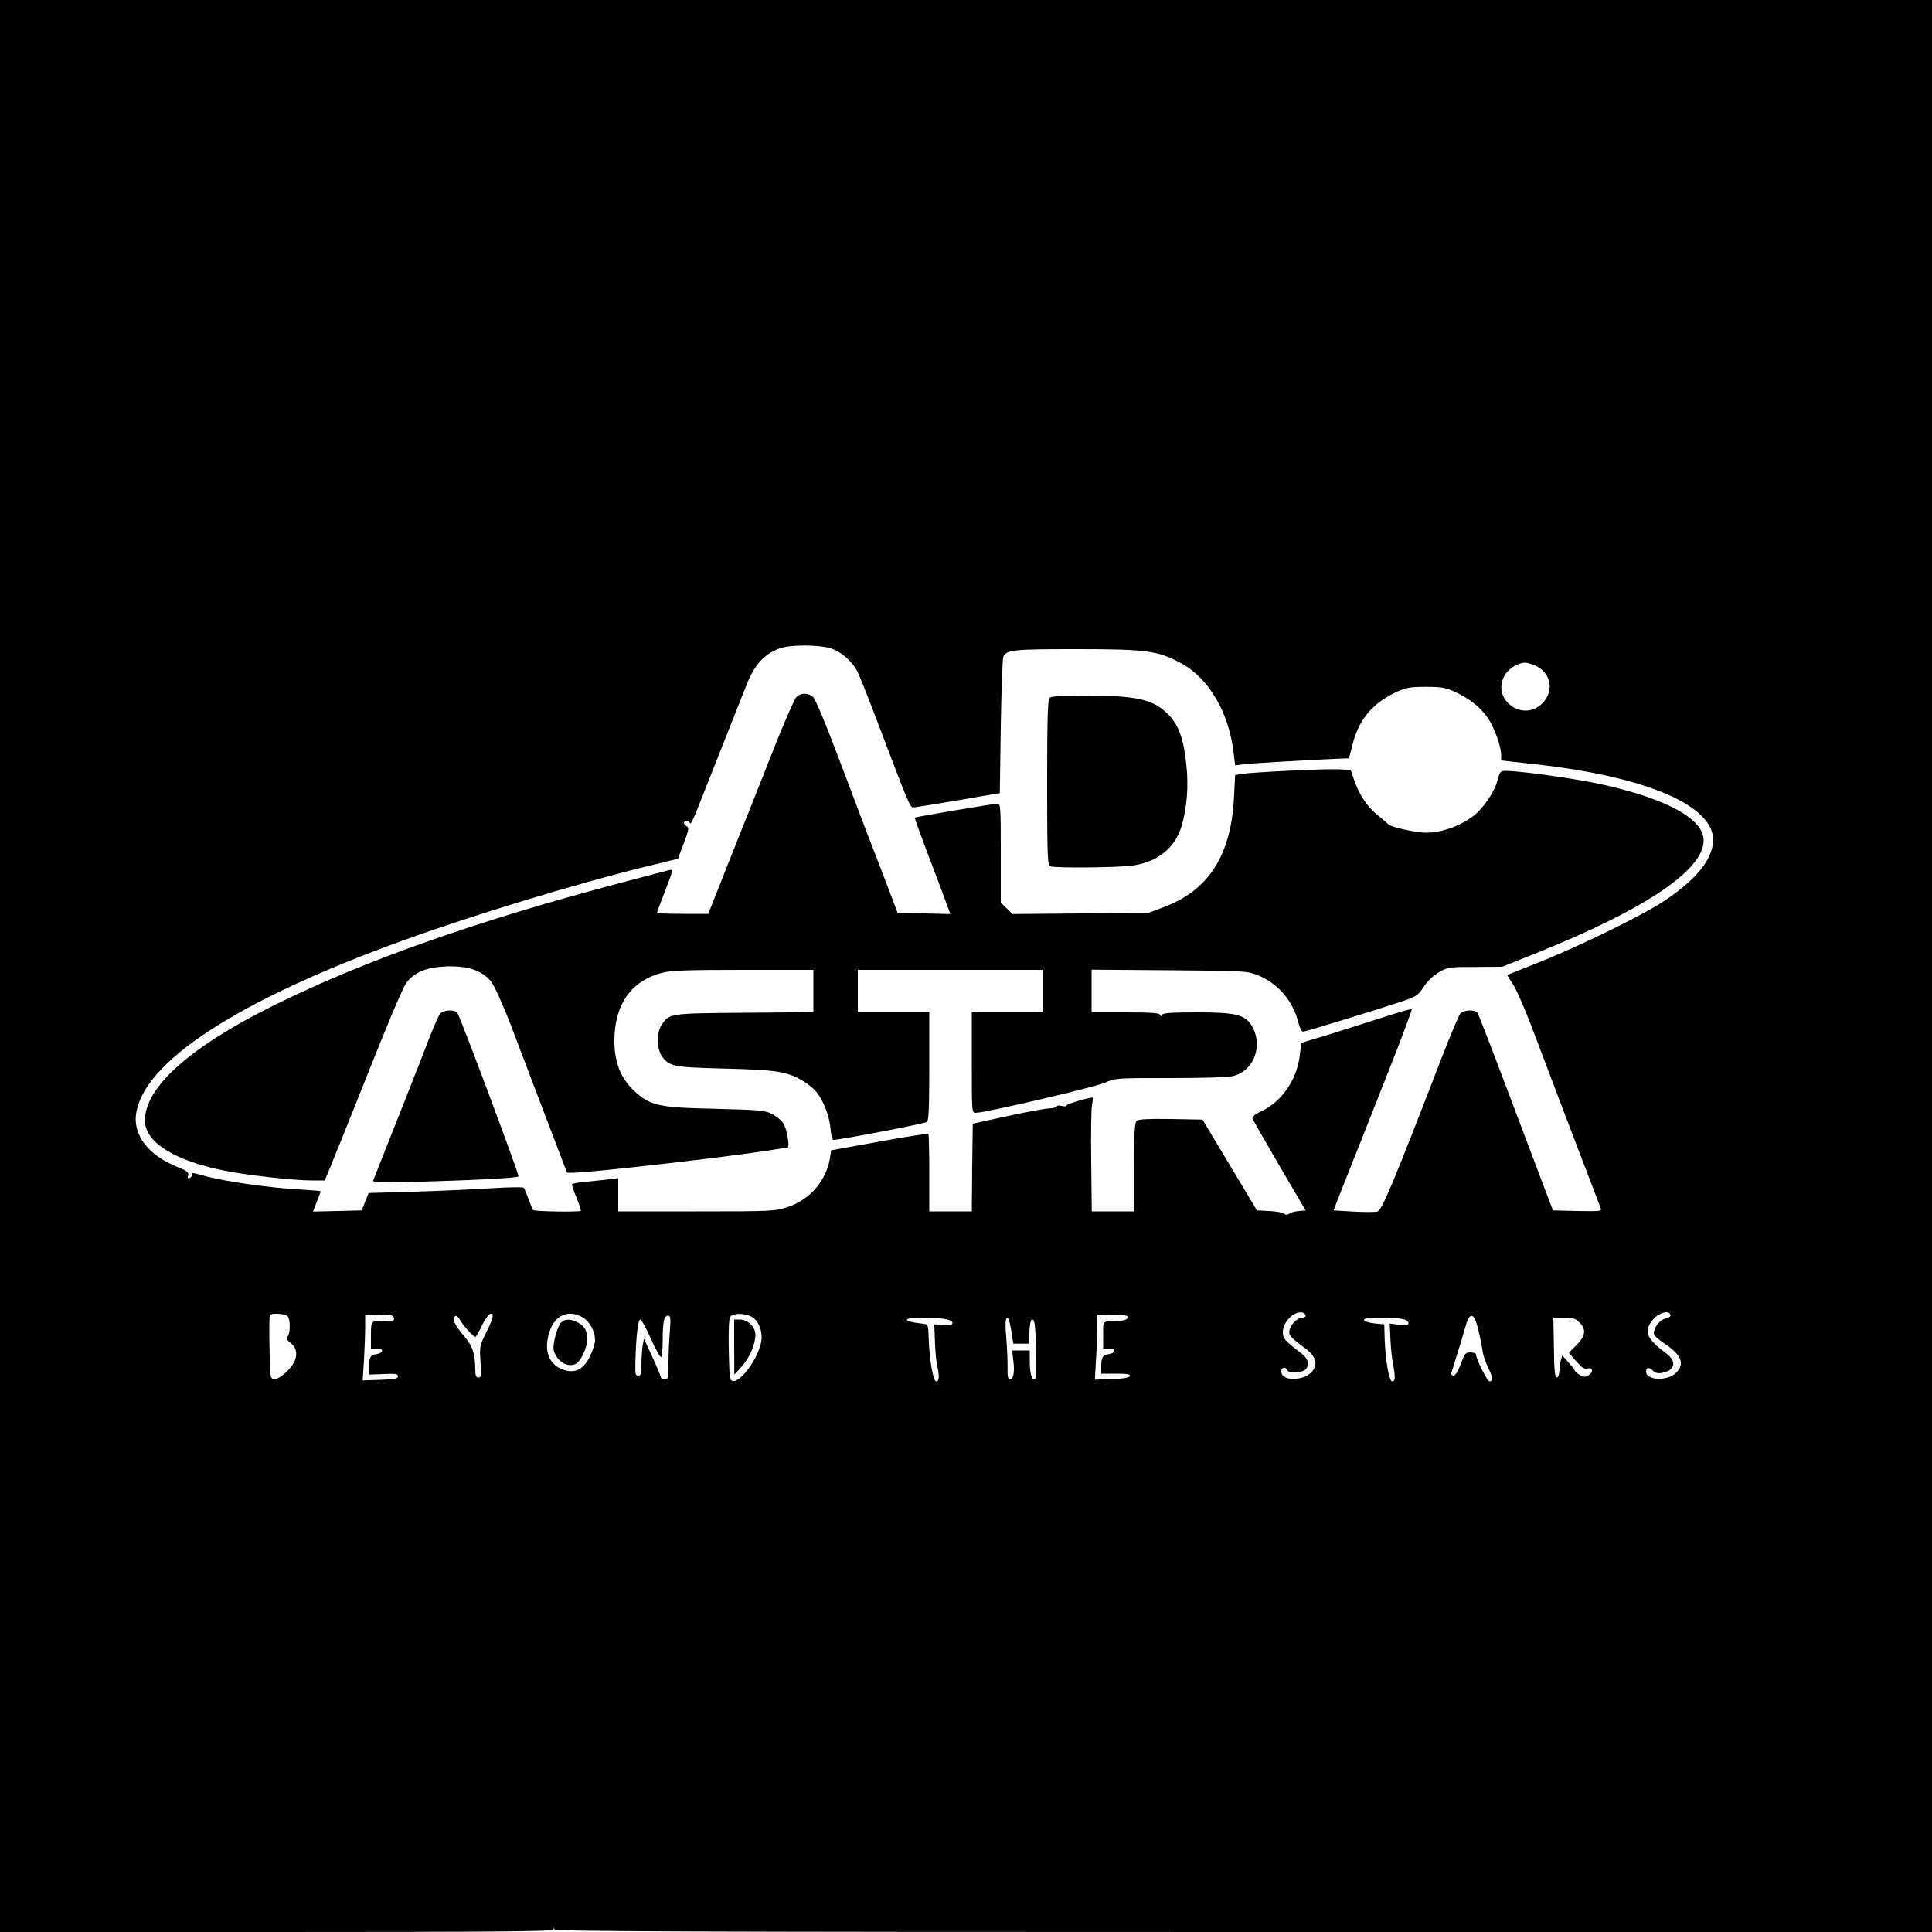
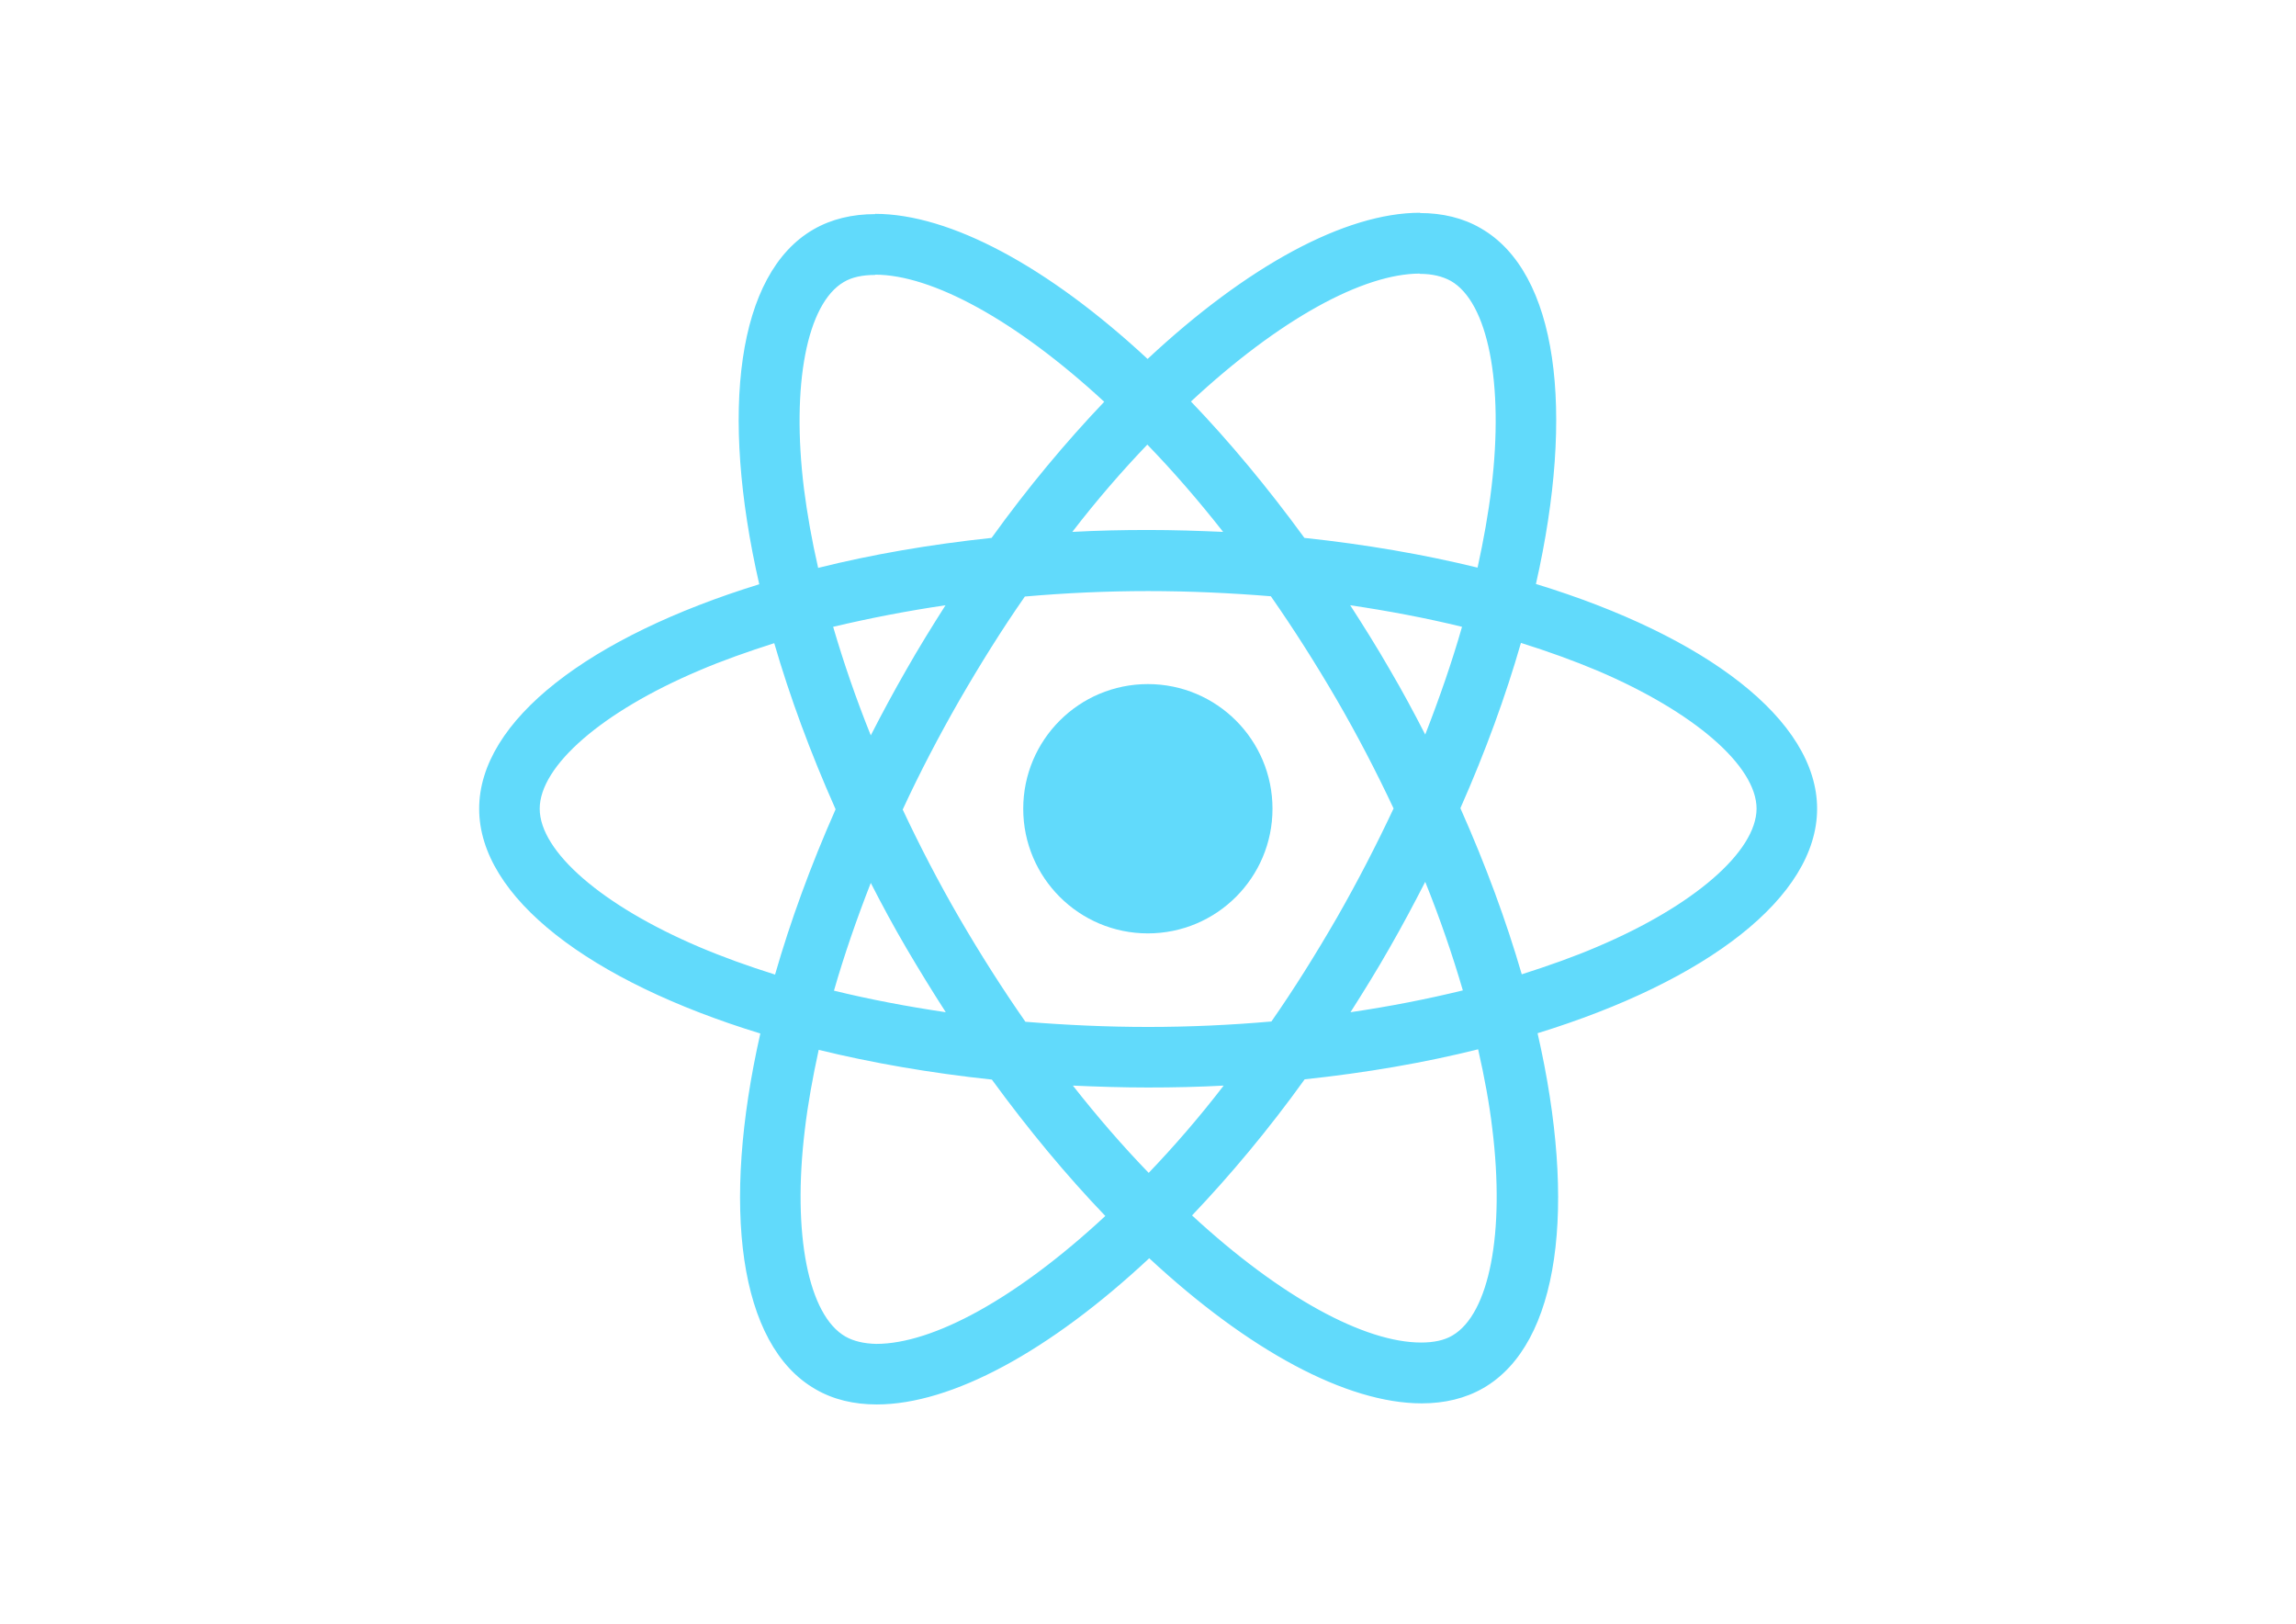
- <svg xmlns="http://www.w3.org/2000/svg" version="1.0" width="1000pt" height="1000pt" viewBox="0 0 1000 1000" preserveAspectRatio="xMidYMid meet">
-   <g transform="translate(0,1000) scale(0.1,-0.1)" fill="#000000" stroke="none">
-     <path d="M0 5000 l0 -5000 1429 0 c1134 0 1430 3 1434 12 4 10 6 10 6 1 1 -10 721 -13 3566 -13 l3565 0 0 5000 0 5000 -5000 0 -5000 0 0 -5000z m4297 1645 c56 -17 113 -66 142 -123 10 -20 58 -140 106 -267 159 -419 165 -435 183 -434 9 0 114 17 232 37 l215 37 5 345 c3 190 9 352 13 361 18 36 52 39 381 39 360 0 417 -8 536 -71 147 -78 252 -257 276 -471 l7 -60 41 6 c38 5 350 23 490 29 l58 2 19 72 c32 129 103 213 226 271 50 23 71 27 153 27 82 0 103 -4 153 -27 76 -36 130 -79 169 -136 33 -48 68 -146 68 -191 l0 -27 161 -18 c603 -65 961 -223 935 -413 -13 -95 -93 -189 -250 -295 -113 -75 -439 -235 -651 -319 -88 -35 -161 -64 -163 -65 -2 -1 11 -21 27 -45 17 -24 59 -120 95 -214 66 -175 348 -916 361 -948 7 -16 -1 -17 -120 -15 l-127 3 -19 50 c-11 28 -97 255 -191 505 -94 250 -175 461 -181 468 -14 18 -72 15 -89 -5 -8 -10 -51 -112 -96 -228 -255 -661 -309 -789 -333 -796 -13 -3 -70 -3 -125 0 l-102 6 69 175 c38 96 131 329 205 518 75 189 134 345 131 348 -3 3 -67 -15 -143 -40 -77 -25 -204 -65 -284 -90 l-145 -44 -7 -62 c-14 -126 -92 -241 -198 -291 -34 -16 -50 -29 -47 -39 3 -8 66 -118 140 -245 l135 -230 -36 -3 c-20 -2 -42 -8 -49 -14 -9 -7 -17 -7 -26 0 -7 6 -42 12 -77 14 l-64 3 -141 235 -141 235 -163 3 c-112 2 -168 -1 -177 -9 -11 -9 -14 -58 -14 -240 l0 -229 -110 0 -109 0 -3 258 c-2 141 0 273 4 292 4 19 5 36 4 38 -7 6 -136 -32 -136 -40 0 -5 -11 -6 -25 -2 -14 3 -25 2 -25 -3 0 -4 -17 -9 -37 -10 -21 0 -119 -18 -218 -40 l-180 -39 -3 -227 -2 -227 -110 0 -110 0 0 198 c0 109 -2 201 -5 203 -2 3 -117 -15 -254 -40 l-249 -45 -6 -39 c-19 -119 -104 -217 -220 -255 -64 -21 -82 -22 -471 -22 l-405 0 0 86 0 86 -42 -5 c-24 -4 -78 -9 -120 -13 -43 -3 -78 -10 -78 -15 0 -5 11 -37 25 -71 14 -34 23 -63 21 -65 -7 -7 -239 -4 -246 4 -4 4 -15 31 -25 58 -10 28 -21 53 -24 57 -4 5 -79 3 -166 -2 -88 -6 -267 -14 -399 -18 l-238 -7 -18 -45 -18 -45 -126 -3 -126 -3 20 51 c11 28 20 52 20 54 0 2 -53 6 -118 10 -147 8 -375 41 -470 66 -85 23 -83 23 -79 9 1 -6 -4 -14 -12 -16 -9 -4 -11 0 -7 13 5 16 -6 24 -65 48 -141 58 -219 160 -205 268 36 271 524 589 1376 898 367 133 892 293 1257 383 l172 42 30 80 c26 68 28 81 16 88 -8 4 -15 12 -15 17 0 14 28 12 32 -2 3 -7 24 37 47 98 24 60 86 217 138 349 52 132 102 258 111 280 40 97 90 151 168 179 52 19 197 20 261 1z m3647 -89 c81 -34 103 -127 43 -192 -101 -110 -274 17 -197 144 20 32 67 61 103 62 10 0 32 -6 51 -14z m-1186 -3363 c2 -7 -5 -13 -15 -13 -37 -1 -79 -55 -68 -88 3 -9 32 -36 65 -59 66 -47 82 -80 59 -122 -32 -56 -160 -67 -167 -13 -4 23 23 32 30 10 6 -16 72 -15 92 1 26 21 19 57 -14 83 -90 68 -100 80 -100 113 0 51 55 108 99 102 8 -1 16 -8 19 -14z m1889 0 c2 -6 -10 -14 -27 -18 -30 -7 -60 -46 -60 -79 0 -8 25 -30 55 -50 88 -59 107 -105 61 -151 -45 -45 -156 -41 -156 6 0 23 16 24 37 3 11 -11 26 -14 46 -10 69 14 77 60 20 102 -99 73 -116 112 -72 168 33 42 87 58 96 29z m-7159 -5 c15 -15 16 -90 0 -106 -9 -9 -5 -16 14 -31 50 -39 39 -101 -27 -159 -22 -20 -45 -32 -57 -30 -20 3 -21 11 -23 163 -2 88 -1 163 2 168 7 12 78 8 91 -5z m535 4 c9 -1 17 -9 17 -17 0 -12 -9 -15 -32 -14 -88 6 -88 7 -88 -71 l0 -70 31 0 c37 0 35 -23 -2 -29 -31 -4 -39 -17 -39 -66 l0 -40 75 3 c62 3 75 1 75 -12 0 -12 -18 -15 -91 -18 l-92 -3 7 104 c3 57 6 134 6 170 l0 66 58 -1 c31 0 65 -1 75 -2z m527 -7 c0 -9 -15 -46 -34 -83 -33 -66 -34 -72 -29 -150 5 -72 4 -82 -11 -82 -12 0 -16 10 -16 43 -1 84 -15 123 -64 179 -26 29 -46 63 -46 75 0 29 16 29 31 1 13 -25 69 -88 79 -88 4 0 19 27 35 60 27 56 55 79 55 45z m468 -5 c36 -22 62 -72 62 -117 0 -15 -11 -52 -25 -80 -31 -68 -75 -92 -133 -75 -81 25 -111 101 -77 201 28 86 100 115 173 71z m871 5 c33 -17 55 -63 53 -112 -3 -82 -104 -230 -150 -221 -15 3 -17 23 -20 162 -2 108 1 163 9 172 15 18 73 18 108 -1z m1929 7 c37 -3 20 -27 -19 -28 -97 -2 -89 4 -89 -74 l0 -70 31 0 c37 0 35 -23 -2 -29 -31 -4 -39 -17 -39 -63 l0 -38 76 0 c56 0 75 -3 72 -12 -3 -9 -33 -14 -93 -16 l-88 -3 6 107 c4 59 7 135 7 168 l0 61 58 -1 c31 0 68 -1 80 -2z m-2351 -84 c-4 -46 -7 -120 -7 -165 0 -76 -2 -83 -20 -83 -11 0 -20 6 -20 13 -1 6 -20 54 -44 105 l-43 93 -7 -38 c-3 -21 -6 -64 -6 -95 0 -45 -3 -58 -15 -58 -17 0 -18 5 -16 75 3 125 13 215 25 215 6 0 31 -45 55 -100 24 -54 48 -97 53 -94 4 3 8 42 8 87 0 97 7 127 28 127 13 0 14 -12 9 -82z m4171 55 c11 -28 29 -109 38 -168 3 -16 16 -52 29 -79 23 -48 24 -66 4 -66 -11 0 -69 117 -69 138 0 7 -12 12 -29 12 -26 0 -30 -6 -50 -60 -14 -37 -28 -60 -37 -60 -9 0 -14 6 -12 13 2 6 16 50 30 97 15 47 34 111 43 143 17 63 36 73 53 30z m-2754 11 c31 -5 46 -12 46 -21 0 -11 -11 -14 -47 -11 l-47 3 3 -85 c1 -47 7 -103 11 -125 13 -57 12 -85 -4 -85 -16 0 -35 109 -39 220 -2 72 -3 75 -27 78 -63 7 -90 14 -85 23 7 10 119 12 189 3z m351 -67 l10 -62 40 0 40 0 3 63 c2 34 7 62 13 62 15 0 17 -16 22 -167 2 -107 0 -143 -9 -143 -15 0 -24 33 -24 98 l0 52 -46 0 -45 0 6 -54 c8 -59 0 -96 -19 -96 -8 0 -12 18 -11 58 1 31 -2 99 -6 151 -8 90 -5 120 10 106 3 -4 11 -34 16 -68z m2018 67 c24 -4 37 -12 37 -22 0 -12 -9 -14 -48 -9 l-49 6 4 -82 c2 -45 8 -104 14 -130 12 -66 11 -87 -5 -87 -16 0 -35 109 -39 220 l-2 75 -30 3 c-50 4 -75 12 -75 22 0 11 133 13 193 4z m922 -19 c37 -36 32 -70 -15 -117 l-40 -40 38 -43 c29 -34 42 -43 60 -38 29 7 30 -22 1 -37 -16 -9 -26 -8 -45 5 -13 8 -24 19 -24 23 0 4 -15 22 -32 41 l-32 35 -7 -25 c-4 -13 -7 -39 -8 -56 -1 -19 -6 -33 -13 -33 -10 0 -14 39 -15 155 l-3 155 55 0 c46 0 60 -4 80 -25z" />
-     <path d="M4122 6392 c-10 -10 -65 -135 -121 -278 -56 -142 -155 -391 -219 -551 l-116 -293 -133 0 c-73 0 -133 2 -133 5 0 2 18 51 40 107 46 118 46 121 23 114 -10 -2 -115 -30 -233 -61 -753 -198 -1346 -407 -1815 -640 -432 -214 -665 -423 -665 -594 0 -112 148 -206 405 -259 115 -24 363 -52 460 -52 l66 0 18 43 c10 23 99 244 197 490 97 247 190 466 205 487 42 58 106 84 214 88 110 3 181 -22 227 -79 18 -22 60 -117 104 -230 40 -107 122 -321 181 -476 l108 -283 31 0 c87 0 795 81 1011 115 51 8 96 15 99 15 14 0 -4 103 -23 128 -10 15 -37 36 -59 47 -35 18 -66 20 -294 26 -291 6 -334 16 -417 92 -69 64 -103 148 -103 259 0 188 86 311 247 353 46 12 131 15 420 15 l363 0 0 -110 0 -109 -358 -3 c-392 -3 -388 -3 -429 -65 -25 -38 -23 -124 3 -160 40 -54 59 -57 329 -64 267 -7 317 -15 398 -62 23 -14 52 -36 64 -49 40 -43 75 -128 81 -194 3 -37 9 -64 16 -64 33 0 473 84 484 93 9 7 12 77 12 288 l0 279 -185 0 -185 0 0 110 0 110 480 0 480 0 0 -110 0 -110 -185 0 -185 0 0 -260 c0 -259 0 -260 21 -260 47 0 618 133 668 156 53 24 58 24 340 24 174 0 302 4 326 11 110 30 156 165 90 266 -34 51 -83 63 -277 63 -131 0 -178 -3 -182 -12 -5 -10 -7 -10 -12 0 -4 9 -50 12 -180 12 l-174 0 0 111 0 110 403 -3 c392 -3 403 -4 458 -26 104 -42 181 -132 209 -244 7 -27 18 -48 24 -48 13 0 414 123 528 162 59 20 71 29 97 70 18 28 48 57 78 75 46 27 53 28 188 28 l140 1 170 68 c587 235 892 445 872 600 -15 111 -226 216 -575 286 -139 27 -380 60 -448 60 -28 0 -31 -4 -43 -49 -14 -57 -74 -146 -123 -183 -71 -54 -165 -88 -247 -88 -53 0 -182 29 -196 44 -5 6 -31 28 -57 49 -52 42 -93 104 -120 182 l-17 50 -63 3 c-65 4 -449 -15 -504 -24 l-31 -6 -6 -116 c-15 -301 -133 -483 -368 -569 l-74 -28 -353 -3 -352 -3 -30 30 -30 29 0 256 c0 237 -1 256 -17 256 -22 0 -424 -68 -428 -72 -2 -2 33 -98 77 -213 44 -116 86 -227 93 -248 l14 -38 -136 3 -137 3 -53 140 c-29 77 -78 203 -108 280 -29 77 -99 262 -155 410 -60 159 -110 277 -122 288 -26 22 -63 22 -86 -1z" />
-     <path d="M5432 6388 c-9 -9 -12 -120 -12 -439 0 -380 2 -428 16 -433 26 -10 365 -7 434 5 124 20 212 92 245 200 29 99 38 211 25 325 -14 131 -39 200 -91 254 -78 80 -162 100 -429 100 -124 0 -180 -4 -188 -12z" />
-     <path d="M2278 4753 c-8 -10 -31 -63 -53 -118 -28 -75 -249 -635 -293 -744 -5 -12 33 -13 259 -7 279 8 485 19 493 27 5 5 -302 828 -317 847 -14 18 -72 15 -89 -5z" />
-     <path d="M2908 3158 c-22 -17 -49 -114 -42 -147 14 -56 73 -93 115 -70 26 14 58 84 59 127 0 44 -14 68 -50 87 -35 18 -61 19 -82 3z" />
-     <path d="M3800 3028 l1 -143 39 43 c40 44 70 115 70 164 0 39 -40 78 -80 78 l-30 0 0 -142z" />
+ <svg xmlns="http://www.w3.org/2000/svg" viewBox="0 0 841.9 595.3">
+   <g fill="#61DAFB">
+     <path d="M666.3 296.5c0-32.5-40.7-63.3-103.1-82.4 14.4-63.6 8-114.2-20.2-130.4-6.5-3.8-14.1-5.6-22.4-5.6v22.3c4.6 0 8.3.9 11.4 2.6 13.6 7.8 19.5 37.5 14.9 75.7-1.1 9.4-2.9 19.3-5.1 29.4-19.6-4.8-41-8.5-63.5-10.9-13.5-18.5-27.5-35.3-41.6-50 32.6-30.3 63.2-46.9 84-46.9V78c-27.5 0-63.5 19.6-99.9 53.6-36.4-33.8-72.4-53.2-99.9-53.2v22.3c20.7 0 51.4 16.5 84 46.6-14 14.7-28 31.4-41.3 49.9-22.6 2.4-44 6.1-63.6 11-2.3-10-4-19.7-5.2-29-4.7-38.2 1.1-67.9 14.6-75.8 3-1.8 6.9-2.6 11.5-2.6V78.5c-8.4 0-16 1.8-22.6 5.6-28.1 16.2-34.4 66.7-19.9 130.1-62.2 19.2-102.7 49.9-102.7 82.3 0 32.5 40.7 63.3 103.1 82.4-14.4 63.6-8 114.2 20.2 130.4 6.5 3.8 14.1 5.6 22.5 5.6 27.5 0 63.5-19.6 99.9-53.6 36.4 33.8 72.4 53.2 99.9 53.2 8.4 0 16-1.8 22.6-5.6 28.1-16.2 34.4-66.7 19.9-130.1 62-19.1 102.5-49.9 102.5-82.3zm-130.2-66.7c-3.7 12.9-8.3 26.2-13.5 39.5-4.1-8-8.4-16-13.1-24-4.6-8-9.5-15.8-14.4-23.4 14.2 2.1 27.9 4.7 41 7.9zm-45.8 106.5c-7.8 13.5-15.8 26.3-24.1 38.2-14.9 1.3-30 2-45.2 2-15.1 0-30.2-.7-45-1.9-8.3-11.9-16.4-24.6-24.2-38-7.6-13.1-14.5-26.4-20.8-39.8 6.2-13.4 13.2-26.8 20.7-39.9 7.8-13.5 15.8-26.3 24.1-38.2 14.9-1.3 30-2 45.2-2 15.1 0 30.2.7 45 1.9 8.3 11.9 16.4 24.6 24.2 38 7.6 13.1 14.5 26.4 20.8 39.8-6.3 13.4-13.2 26.8-20.7 39.9zm32.3-13c5.4 13.4 10 26.8 13.8 39.8-13.1 3.2-26.9 5.9-41.2 8 4.9-7.7 9.8-15.6 14.4-23.7 4.6-8 8.9-16.1 13-24.1zM421.2 430c-9.3-9.6-18.6-20.3-27.8-32 9 .4 18.2.7 27.5.7 9.4 0 18.7-.2 27.8-.7-9 11.7-18.3 22.4-27.5 32zm-74.4-58.9c-14.2-2.1-27.9-4.7-41-7.9 3.7-12.9 8.3-26.2 13.5-39.5 4.1 8 8.4 16 13.1 24 4.7 8 9.5 15.8 14.4 23.4zM420.7 163c9.3 9.6 18.6 20.3 27.8 32-9-.4-18.2-.7-27.5-.7-9.4 0-18.7.2-27.8.7 9-11.7 18.3-22.4 27.5-32zm-74 58.9c-4.9 7.7-9.8 15.6-14.4 23.7-4.6 8-8.9 16-13 24-5.4-13.4-10-26.8-13.8-39.8 13.1-3.1 26.9-5.8 41.2-7.9zm-90.5 125.2c-35.4-15.1-58.3-34.9-58.3-50.6 0-15.7 22.9-35.6 58.3-50.6 8.6-3.7 18-7 27.7-10.1 5.7 19.6 13.2 40 22.5 60.9-9.2 20.8-16.6 41.1-22.2 60.6-9.9-3.1-19.3-6.5-28-10.2zM310 490c-13.6-7.8-19.5-37.5-14.9-75.7 1.1-9.4 2.9-19.3 5.1-29.4 19.6 4.8 41 8.5 63.5 10.9 13.5 18.5 27.5 35.3 41.6 50-32.6 30.3-63.2 46.9-84 46.9-4.5-.1-8.3-1-11.3-2.7zm237.2-76.2c4.7 38.2-1.1 67.9-14.6 75.8-3 1.8-6.9 2.6-11.5 2.6-20.7 0-51.4-16.5-84-46.6 14-14.7 28-31.4 41.3-49.9 22.6-2.4 44-6.1 63.6-11 2.3 10.1 4.1 19.8 5.2 29.1zm38.5-66.7c-8.6 3.7-18 7-27.7 10.1-5.7-19.6-13.2-40-22.5-60.9 9.2-20.8 16.6-41.1 22.2-60.6 9.9 3.1 19.3 6.5 28.1 10.2 35.4 15.1 58.3 34.9 58.3 50.6-.1 15.7-23 35.6-58.4 50.6zM320.8 78.4z" />
+     <circle cx="420.9" cy="296.5" r="45.7" />
+     <path d="M520.5 78.1z" />
  </g>
</svg>
